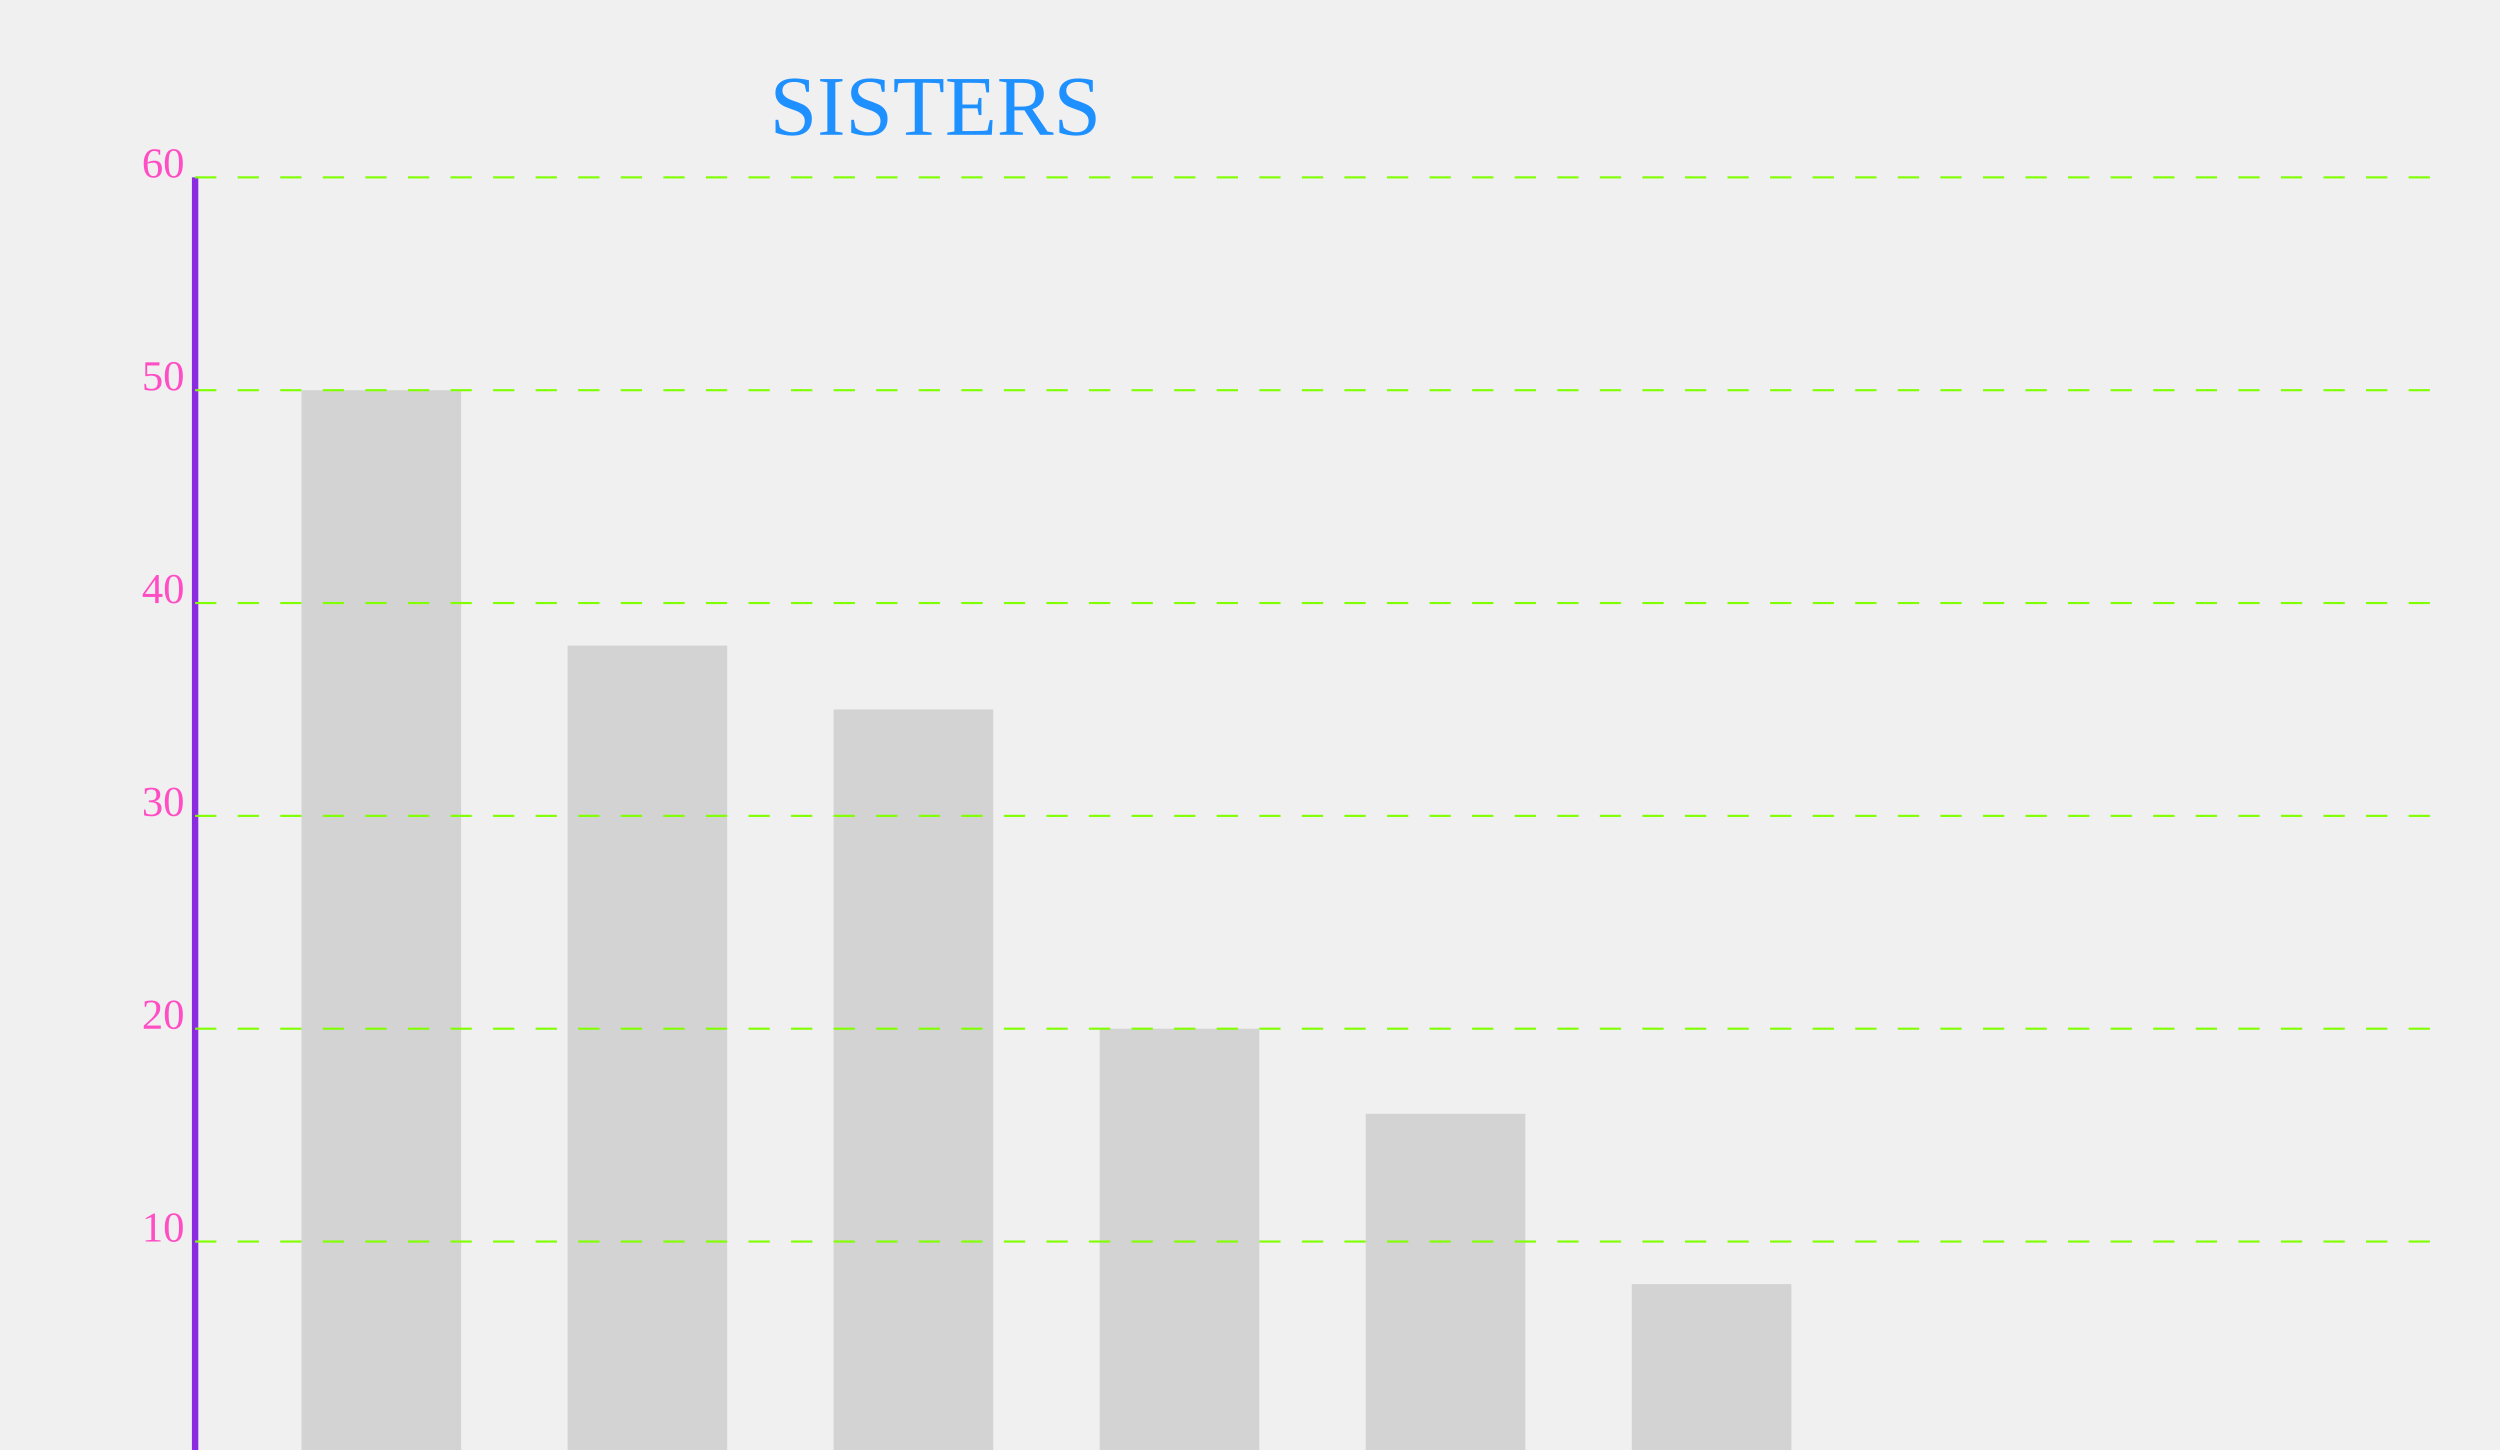
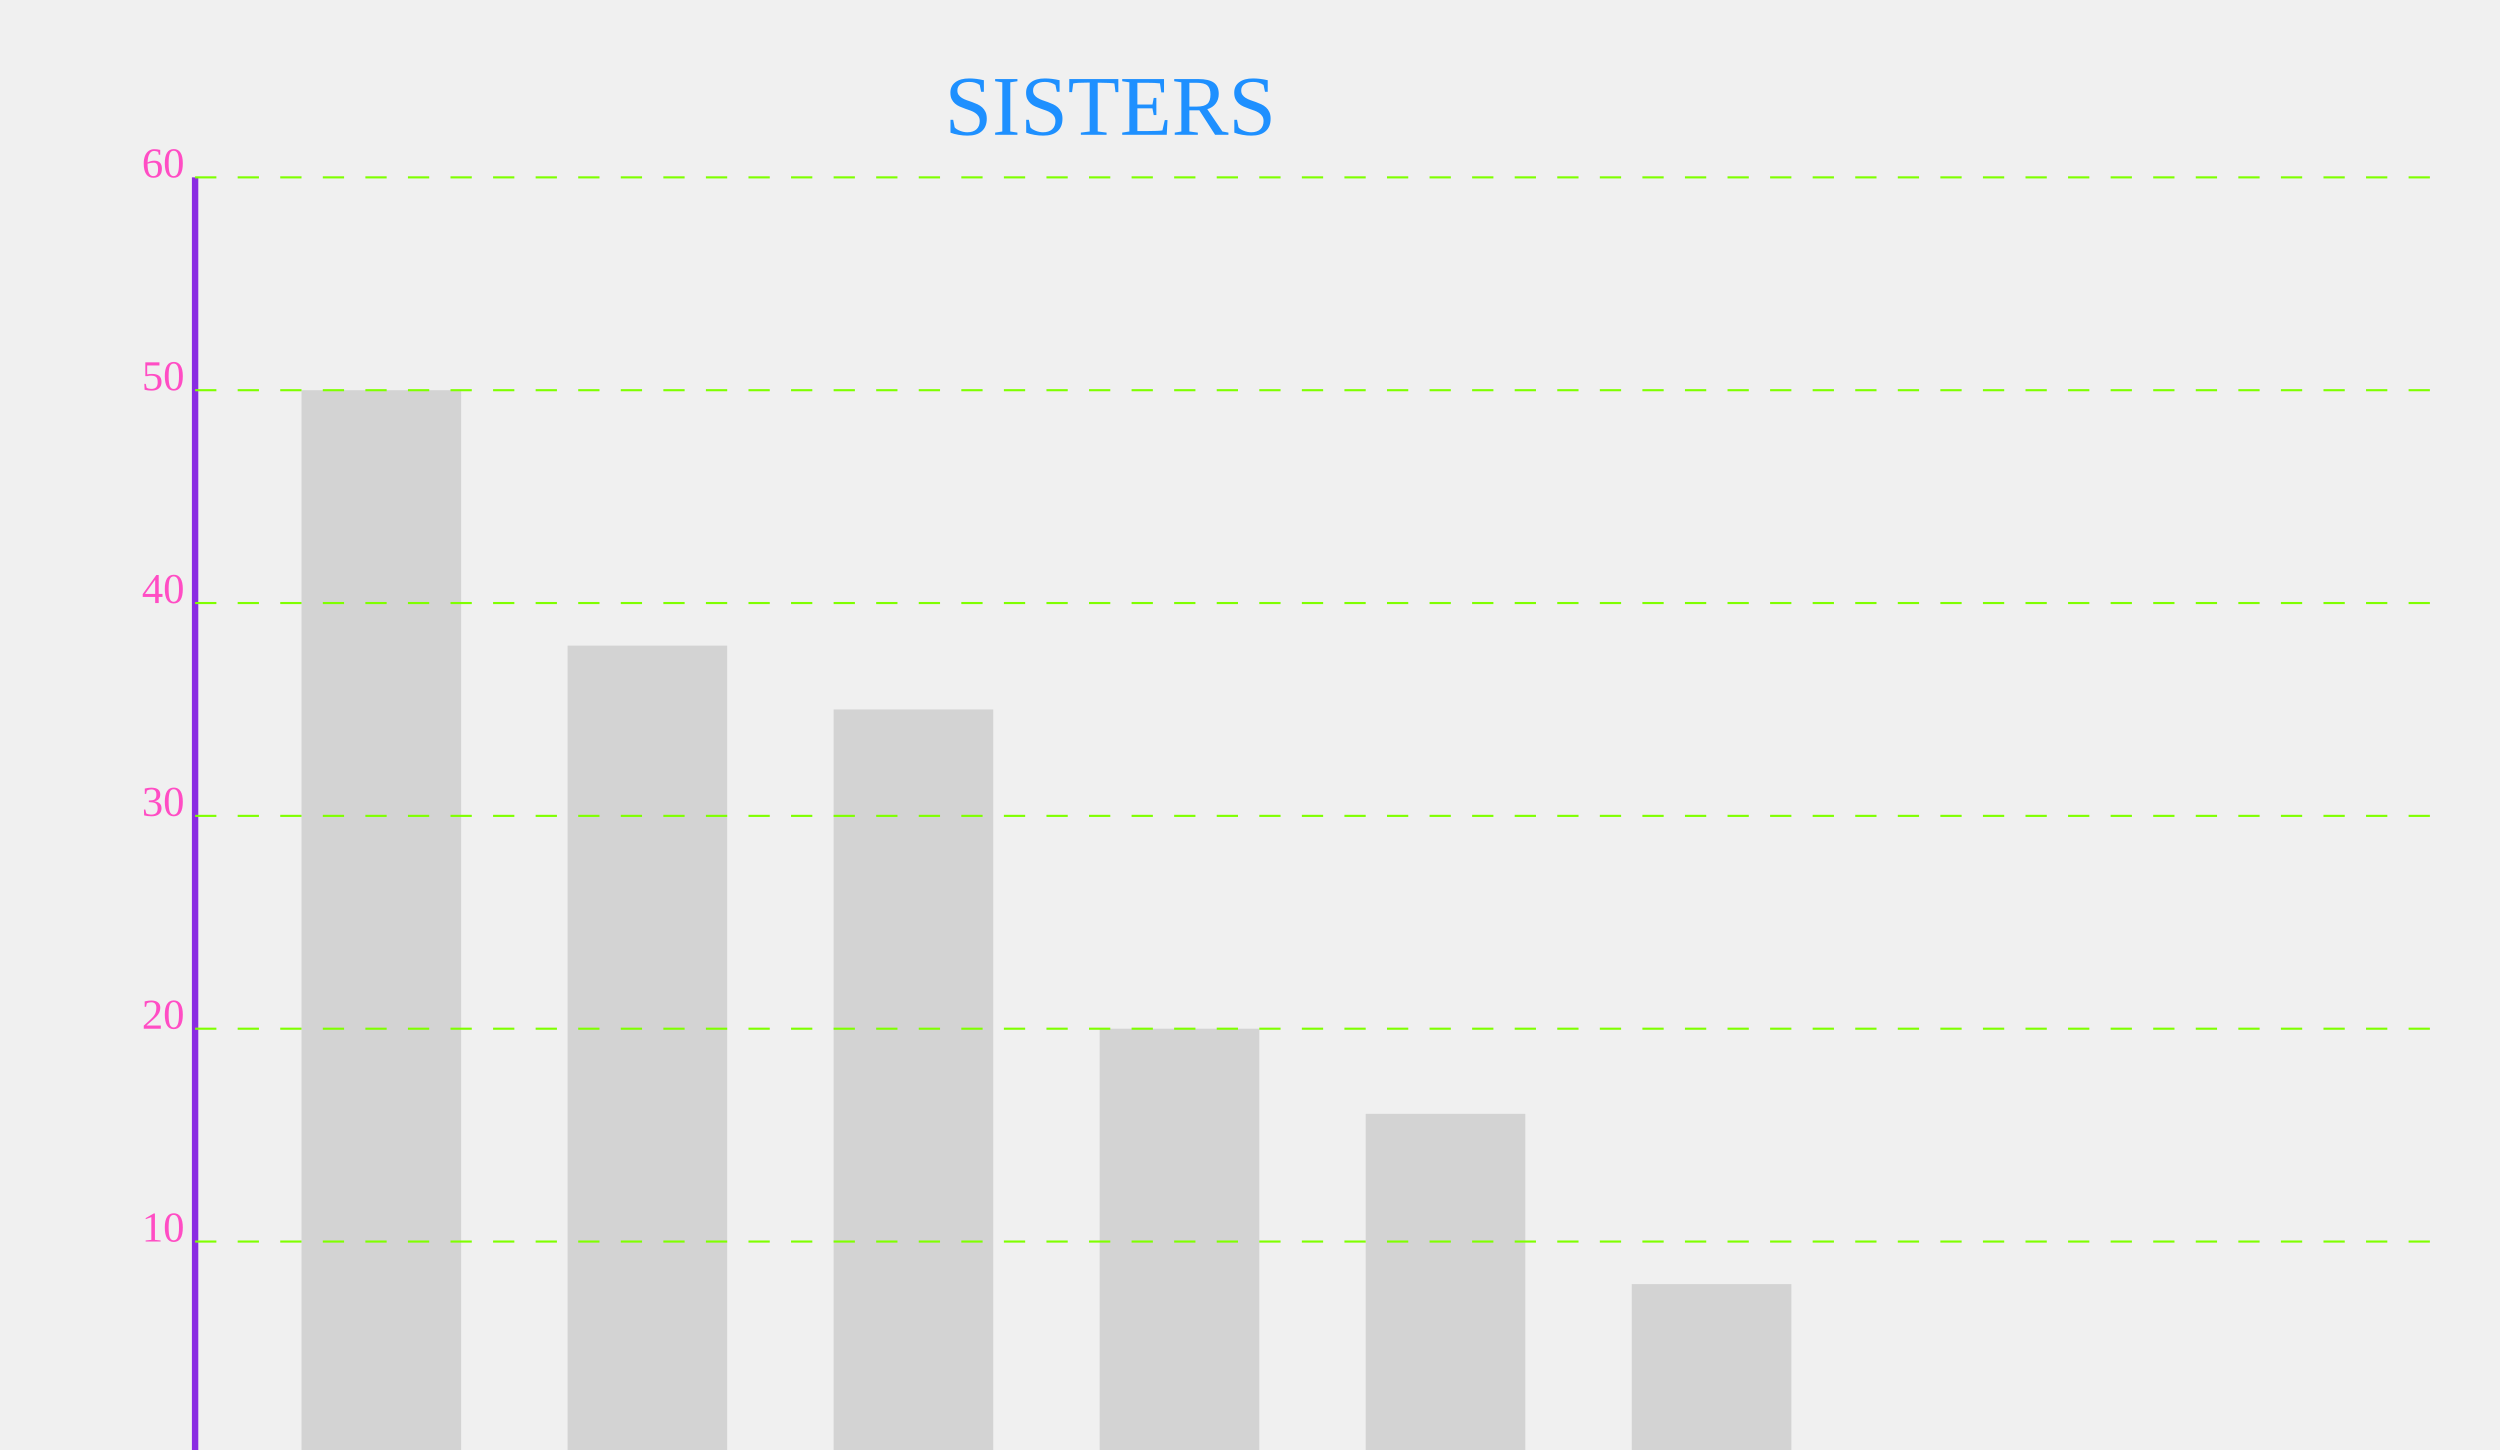
<svg xmlns="http://www.w3.org/2000/svg" width="100%" height="100%">
  <g transform="translate(25, 410) scale(.6)">
-     <text x="320" y="-620" text-anchor="start" fill="DodgerBlue" font-size="40">SISTERS</text>
+     <text x="480" y="-620" text-anchor="middle" fill="DodgerBlue" font-size="40">SISTERS</text>
    <line x1="50" y1="0" x2="1200" y2="0" stroke="BlueViolet" stroke-width="3" />
    <line x1="50" y1="0" x2="50" y2="-600" stroke="BlueViolet" stroke-width="3" />
    <g id="Starfire">
-       <text x="100 " y="30" text-anchor="start" font-size="22" fill="blue">Starfire</text>
+       <text x="100 " y="30" text-anchor="start" font-size="22" fill="#ffff4d">Starfire</text>
      <rect x="100" y="-500" width="75" height="500" fill="lightgrey" />
    </g>
    <g id="Robin">
-       <text x="225" y="30" text-anchor="start" font-size="22" fill="blue">Robin</text>
+       <text x="225" y="30" text-anchor="start" font-size="22" fill="#ff3333">Robin</text>
      <rect x="225" y="-380" width="75" height="380" fill="lightgrey" />
    </g>
    <g id="Blackfire">
-       <text x="350 " y="30" text-anchor="start" font-size="22" fill="blue">Blackfire</text>
+       <text x="350 " y="30" text-anchor="start" font-size="22" fill="white">Blackfire</text>
      <rect x="350" y="-350" width="75" height="350" fill="lightgrey" />
    </g>
    <g id="BeastBoy">
-       <text x="475 " y="30" text-anchor="start" font-size="22" fill="blue">Beast Boy</text>
+       <text x="475 " y="30" text-anchor="start" font-size="22" fill="#1aff1a">Beast Boy</text>
      <rect x="475" y="-200" width="75" height="200" fill="lightgrey" />
    </g>
    <g id="Cyborg">
-       <text x="600 " y="30" text-anchor="start" font-size="22" fill="blue">Cyborg</text>
+       <text x="600 " y="30" text-anchor="start" font-size="22" fill="#3399ff">Cyborg</text>
      <rect x="600" y="-160" width="75" height="160" fill="lightgrey" />
    </g>
    <g id="Raven">
-       <text x="725 " y="30" text-anchor="start" font-size="22" fill="blue">Raven</text>
+       <text x="725 " y="30" text-anchor="start" font-size="22" fill="#dd99ff">Raven</text>
      <rect x="725" y="-80" width="75" height="80" fill="lightgrey" />
    </g>
    <text x="35" y="-100" fill="#ff4dc4" text-anchor="middle" font-size="20">10</text>
    <line x1="50" y1="-100" x2="1100" y2="-100" stroke="Chartreuse" stroke-dasharray="10" />
    <text x="35" y="-200" fill="#ff4dc4" text-anchor="middle" font-size="20">20</text>
    <line x1="50" y1="-200" x2="1100" y2="-200" stroke="Chartreuse" stroke-dasharray="10" />
    <text x="35" y="-300" fill="#ff4dc4" text-anchor="middle" font-size="20">30</text>
    <line x1="50" y1="-300" x2="1100" y2="-300" stroke="Chartreuse" stroke-dasharray="10" />
    <text x="35" y="-400" fill="#ff4dc4" text-anchor="middle" font-size="20">40</text>
    <line x1="50" y1="-400" x2="1100" y2="-400" stroke="Chartreuse" stroke-dasharray="10" />
    <text x="35" y="-500" fill="#ff4dc4" text-anchor="middle" font-size="20">50</text>
    <line x1="50" y1="-500" x2="1100" y2="-500" stroke="Chartreuse" stroke-dasharray="10" />
    <text x="35" y="-600" fill="#ff4dc4" text-anchor="middle" font-size="20">60</text>
    <line x1="50" y1="-600" x2="1100" y2="-600" stroke="Chartreuse" stroke-dasharray="10" />
  </g>
</svg>
